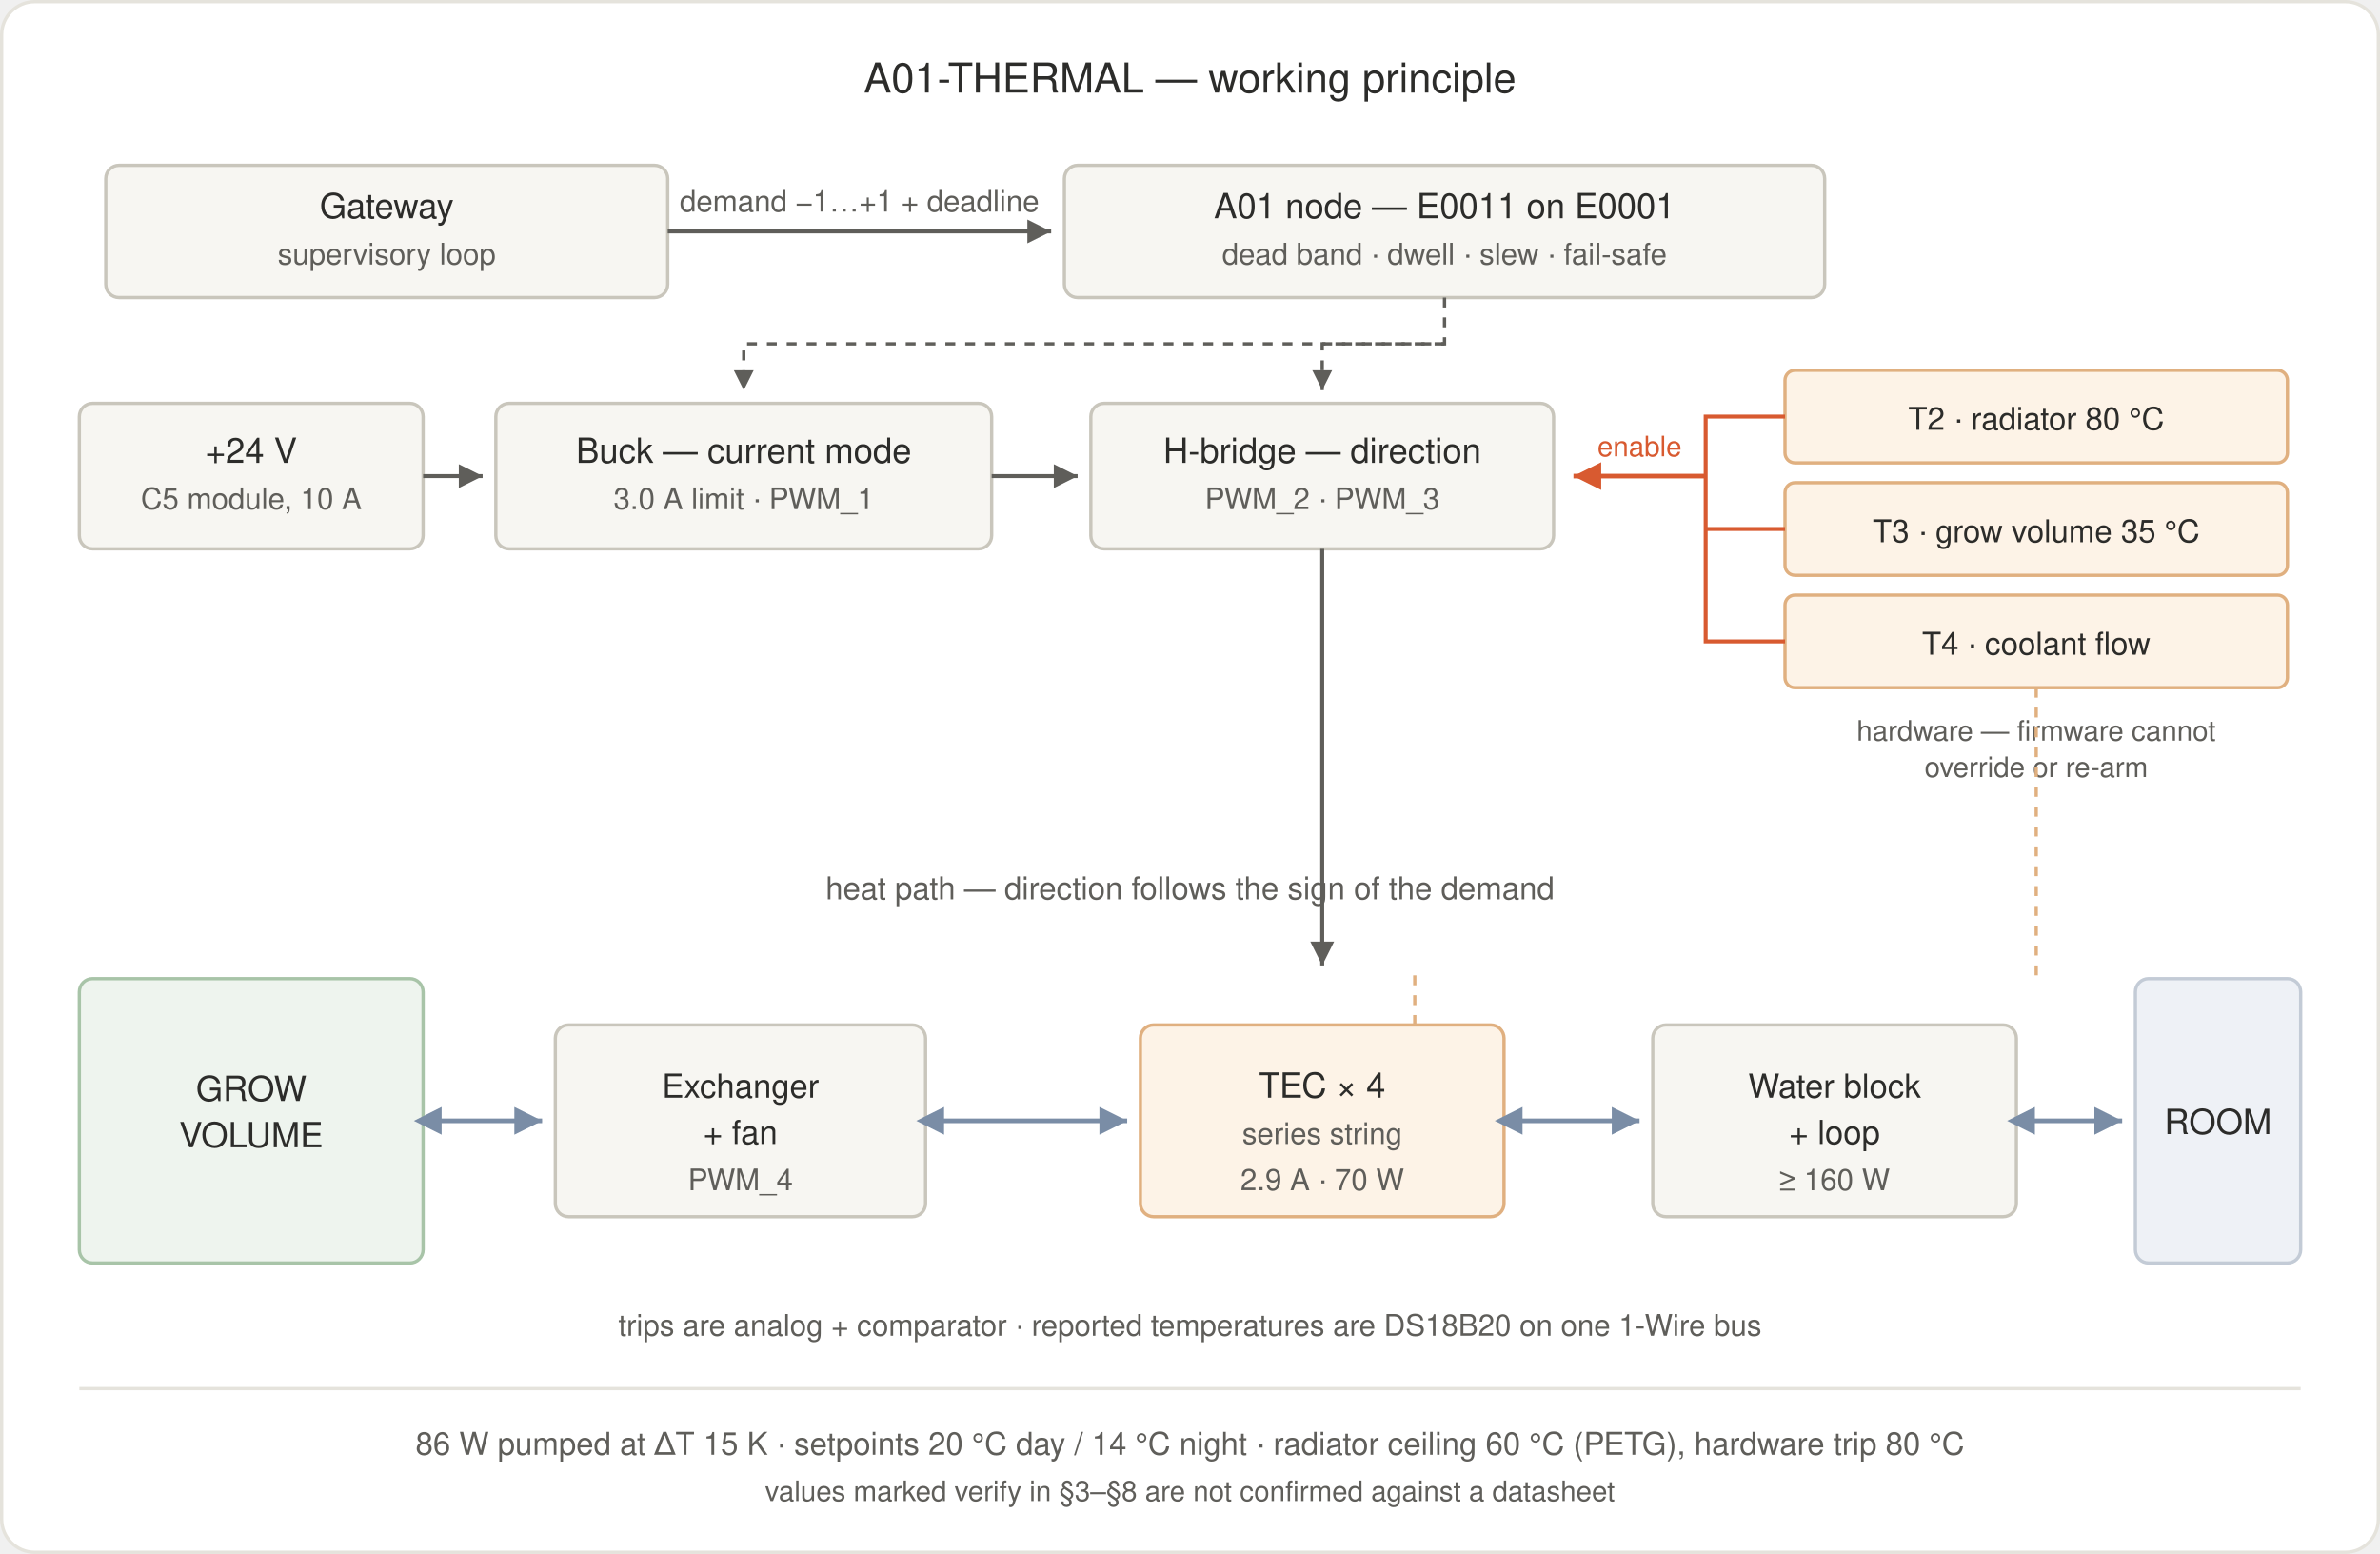
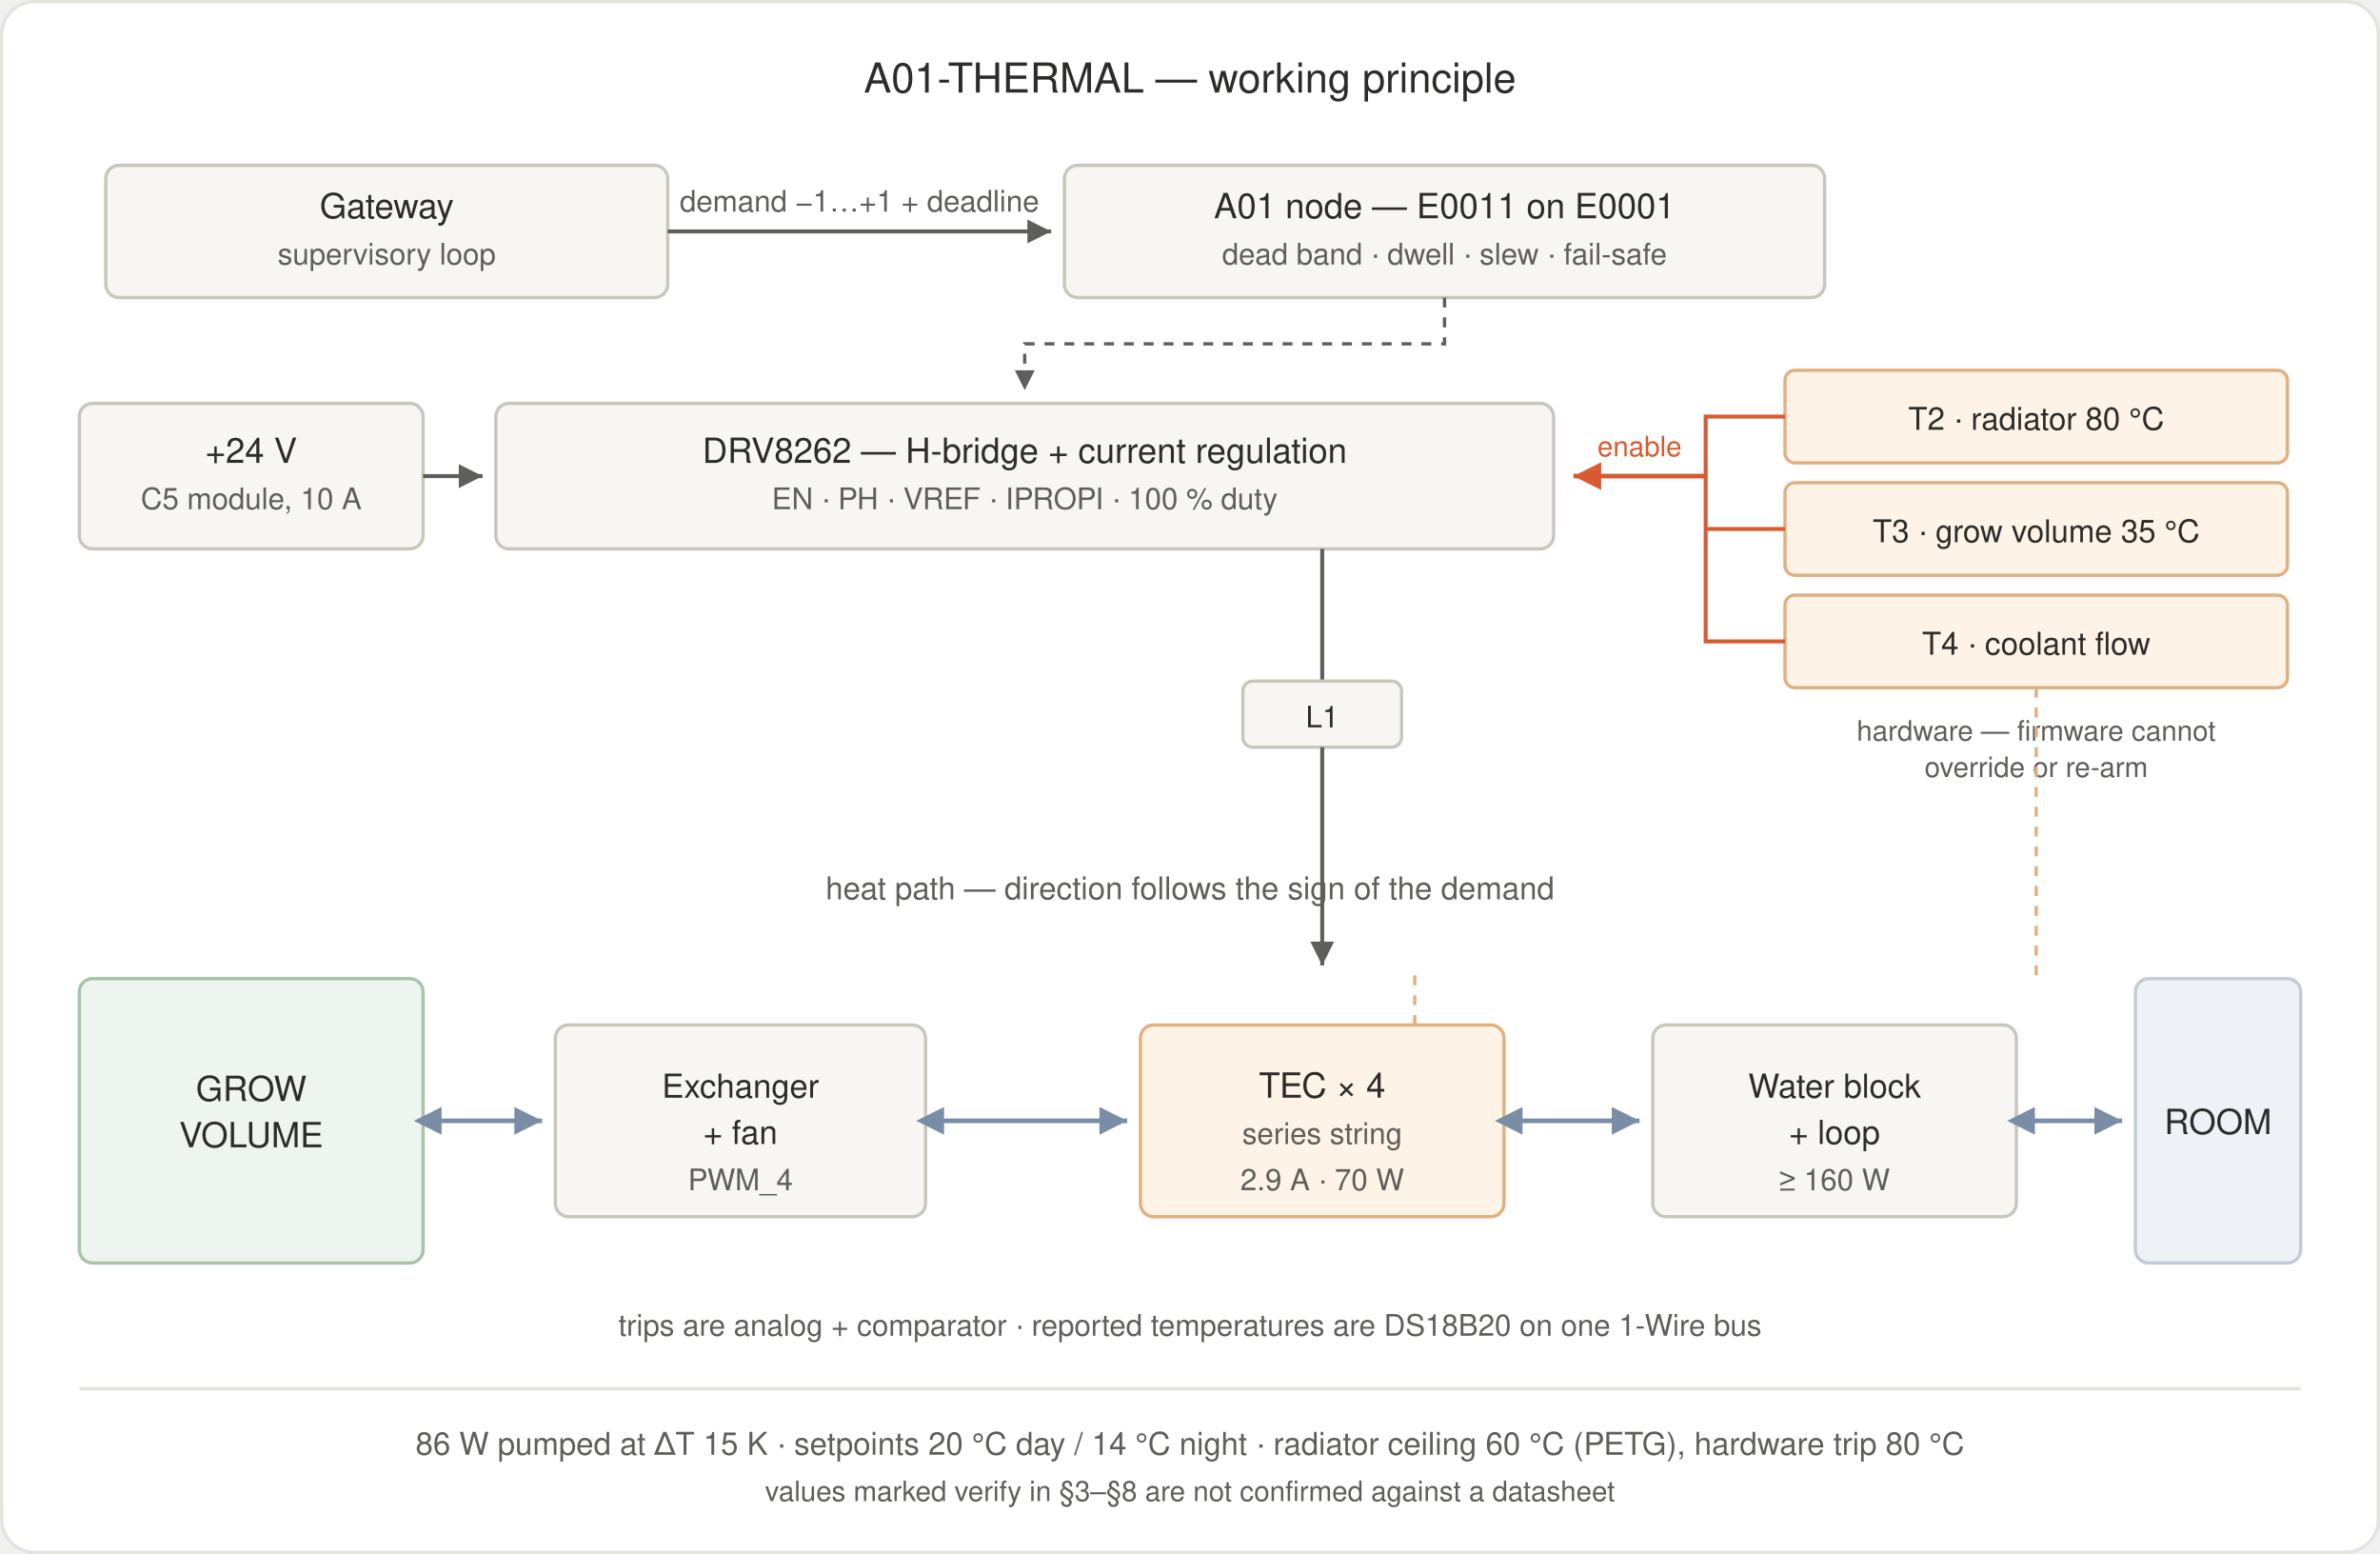
<svg xmlns="http://www.w3.org/2000/svg" width="720" height="470" viewBox="0 0 720 470" role="img" aria-label="A01-THERMAL working principle">
  <defs>
    <marker id="a31" markerWidth="8" markerHeight="8" refX="6" refY="3" orient="auto">
      <path d="M0 0 L6 3 L0 6 Z" fill="#5F5E5A" />
    </marker>
    <marker id="a31s" markerWidth="8" markerHeight="8" refX="6" refY="3" orient="auto">
      <path d="M0 0 L6 3 L0 6 Z" fill="#D85A30" />
    </marker>
    <marker id="a31b" markerWidth="8" markerHeight="8" refX="6" refY="3" orient="auto">
      <path d="M0 0 L6 3 L0 6 Z" fill="#7A8DA6" />
    </marker>
    <marker id="a31bs" markerWidth="8" markerHeight="8" refX="2" refY="3" orient="auto">
      <path d="M6 0 L0 3 L6 6 Z" fill="#7A8DA6" />
    </marker>
  </defs>
  <rect x="0.5" y="0.5" width="719" height="469" rx="10" fill="#FFFFFF" stroke="#E5E3DC" />
  <text x="360" y="28" text-anchor="middle" font-family="Helvetica, Arial, sans-serif" font-size="12.5" fill="#2C2C2A">A01-THERMAL — working principle</text>
  <rect x="32" y="50" width="170" height="40" rx="4" fill="#F7F6F2" stroke="#C9C6BC" />
  <text x="117" y="66" text-anchor="middle" font-family="Helvetica, Arial, sans-serif" font-size="10.5" fill="#2C2C2A">Gateway</text>
  <text x="117" y="80" text-anchor="middle" font-family="Helvetica, Arial, sans-serif" font-size="9" fill="#5F5E5A">supervisory loop</text>
  <line x1="202" y1="70" x2="318" y2="70" stroke="#5F5E5A" stroke-width="1.2" marker-end="url(#a31)" />
  <text x="260" y="64" text-anchor="middle" font-family="Helvetica, Arial, sans-serif" font-size="9" fill="#5F5E5A">demand −1…+1 + deadline</text>
  <rect x="322" y="50" width="230" height="40" rx="4" fill="#F7F6F2" stroke="#C9C6BC" />
  <text x="437" y="66" text-anchor="middle" font-family="Helvetica, Arial, sans-serif" font-size="10.5" fill="#2C2C2A">A01 node — E0011 on E0001</text>
  <text x="437" y="80" text-anchor="middle" font-family="Helvetica, Arial, sans-serif" font-size="9" fill="#5F5E5A">dead band · dwell · slew · fail-safe</text>
-   <path d="M437 90 L437 104 L225 104 L225 118" fill="none" stroke="#5F5E5A" stroke-width="1" stroke-dasharray="3 3" marker-end="url(#a31)" />
-   <path d="M437 104 L400 104 L400 118" fill="none" stroke="#5F5E5A" stroke-width="1" stroke-dasharray="3 3" marker-end="url(#a31)" />
+   <path d="M437 90 L437 104 L310 104 L310 118" fill="none" stroke="#5F5E5A" stroke-width="1" stroke-dasharray="3 3" marker-end="url(#a31)" />
  <rect x="24" y="122" width="104" height="44" rx="4" fill="#F7F6F2" stroke="#C9C6BC" />
  <text x="76" y="140" text-anchor="middle" font-family="Helvetica, Arial, sans-serif" font-size="10.5" fill="#2C2C2A">+24 V</text>
  <text x="76" y="154" text-anchor="middle" font-family="Helvetica, Arial, sans-serif" font-size="9" fill="#5F5E5A">C5 module, 10 A</text>
  <line x1="128" y1="144" x2="146" y2="144" stroke="#5F5E5A" stroke-width="1.2" marker-end="url(#a31)" />
-   <rect x="150" y="122" width="150" height="44" rx="4" fill="#F7F6F2" stroke="#C9C6BC" />
-   <text x="225" y="140" text-anchor="middle" font-family="Helvetica, Arial, sans-serif" font-size="10.5" fill="#2C2C2A">Buck — current mode</text>
-   <text x="225" y="154" text-anchor="middle" font-family="Helvetica, Arial, sans-serif" font-size="9" fill="#5F5E5A">3.0 A limit · PWM_1</text>
-   <line x1="300" y1="144" x2="326" y2="144" stroke="#5F5E5A" stroke-width="1.2" marker-end="url(#a31)" />
-   <rect x="330" y="122" width="140" height="44" rx="4" fill="#F7F6F2" stroke="#C9C6BC" />
-   <text x="400" y="140" text-anchor="middle" font-family="Helvetica, Arial, sans-serif" font-size="10.5" fill="#2C2C2A">H-bridge — direction</text>
-   <text x="400" y="154" text-anchor="middle" font-family="Helvetica, Arial, sans-serif" font-size="9" fill="#5F5E5A">PWM_2 · PWM_3</text>
+   <rect x="150" y="122" width="320" height="44" rx="4" fill="#F7F6F2" stroke="#C9C6BC" />
+   <text x="310" y="140" text-anchor="middle" font-family="Helvetica, Arial, sans-serif" font-size="10.5" fill="#2C2C2A">DRV8262 — H-bridge + current regulation</text>
+   <text x="310" y="154" text-anchor="middle" font-family="Helvetica, Arial, sans-serif" font-size="9" fill="#5F5E5A">EN · PH · VREF · IPROPI · 100 % duty</text>
  <rect x="540" y="112" width="152" height="28" rx="3" fill="#FDF3E7" stroke="#E0B080" />
  <text x="616" y="130" text-anchor="middle" font-family="Helvetica, Arial, sans-serif" font-size="9.5" fill="#2C2C2A">T2 · radiator 80 °C</text>
  <rect x="540" y="146" width="152" height="28" rx="3" fill="#FDF3E7" stroke="#E0B080" />
  <text x="616" y="164" text-anchor="middle" font-family="Helvetica, Arial, sans-serif" font-size="9.5" fill="#2C2C2A">T3 · grow volume 35 °C</text>
  <rect x="540" y="180" width="152" height="28" rx="3" fill="#FDF3E7" stroke="#E0B080" />
  <text x="616" y="198" text-anchor="middle" font-family="Helvetica, Arial, sans-serif" font-size="9.5" fill="#2C2C2A">T4 · coolant flow</text>
  <path d="M540 126 L516 126 L516 194 L540 194" fill="none" stroke="#D85A30" stroke-width="1.2" />
  <line x1="540" y1="160" x2="516" y2="160" stroke="#D85A30" stroke-width="1.2" />
  <line x1="516" y1="144" x2="476" y2="144" stroke="#D85A30" stroke-width="1.4" marker-end="url(#a31s)" />
  <text x="496" y="138" text-anchor="middle" font-family="Helvetica, Arial, sans-serif" font-size="8.5" fill="#D85A30">enable</text>
  <text x="616" y="224" text-anchor="middle" font-family="Helvetica, Arial, sans-serif" font-size="8.5" fill="#5F5E5A">hardware — firmware cannot</text>
  <text x="616" y="235" text-anchor="middle" font-family="Helvetica, Arial, sans-serif" font-size="8.5" fill="#5F5E5A">override or re-arm</text>
-   <line x1="400" y1="166" x2="400" y2="292" stroke="#5F5E5A" stroke-width="1.2" marker-end="url(#a31)" />
+   <line x1="400" y1="166" x2="400" y2="206" stroke="#5F5E5A" stroke-width="1.2" />
+   <rect x="376" y="206" width="48" height="20" rx="3" fill="#F7F6F2" stroke="#C9C6BC" />
+   <text x="400" y="220" text-anchor="middle" font-family="Helvetica, Arial, sans-serif" font-size="9" fill="#2C2C2A">L1</text>
+   <line x1="400" y1="226" x2="400" y2="292" stroke="#5F5E5A" stroke-width="1.2" marker-end="url(#a31)" />
  <text x="360" y="272" text-anchor="middle" font-family="Helvetica, Arial, sans-serif" font-size="9.5" fill="#5F5E5A">heat path — direction follows the sign of the demand</text>
  <rect x="24" y="296" width="104" height="86" rx="4" fill="#EEF4EE" stroke="#A8C4A8" />
  <text x="76" y="333" text-anchor="middle" font-family="Helvetica, Arial, sans-serif" font-size="10.5" fill="#2C2C2A">GROW</text>
  <text x="76" y="347" text-anchor="middle" font-family="Helvetica, Arial, sans-serif" font-size="10.5" fill="#2C2C2A">VOLUME</text>
  <line x1="128" y1="339" x2="164" y2="339" stroke="#7A8DA6" stroke-width="1.4" marker-end="url(#a31b)" marker-start="url(#a31bs)" />
  <rect x="168" y="310" width="112" height="58" rx="4" fill="#F7F6F2" stroke="#C9C6BC" />
  <text x="224" y="332" text-anchor="middle" font-family="Helvetica, Arial, sans-serif" font-size="10" fill="#2C2C2A">Exchanger</text>
  <text x="224" y="346" text-anchor="middle" font-family="Helvetica, Arial, sans-serif" font-size="10" fill="#2C2C2A">+ fan</text>
  <text x="224" y="360" text-anchor="middle" font-family="Helvetica, Arial, sans-serif" font-size="9" fill="#5F5E5A">PWM_4</text>
  <line x1="280" y1="339" x2="341" y2="339" stroke="#7A8DA6" stroke-width="1.4" marker-end="url(#a31b)" marker-start="url(#a31bs)" />
  <rect x="345" y="310" width="110" height="58" rx="4" fill="#FDF3E7" stroke="#E0B080" />
  <text x="400" y="332" text-anchor="middle" font-family="Helvetica, Arial, sans-serif" font-size="10.5" fill="#2C2C2A">TEC × 4</text>
  <text x="400" y="346" text-anchor="middle" font-family="Helvetica, Arial, sans-serif" font-size="9" fill="#5F5E5A">series string</text>
  <text x="400" y="360" text-anchor="middle" font-family="Helvetica, Arial, sans-serif" font-size="9" fill="#5F5E5A">2.9 A · 70 W</text>
  <line x1="455" y1="339" x2="496" y2="339" stroke="#7A8DA6" stroke-width="1.4" marker-end="url(#a31b)" marker-start="url(#a31bs)" />
  <rect x="500" y="310" width="110" height="58" rx="4" fill="#F7F6F2" stroke="#C9C6BC" />
  <text x="555" y="332" text-anchor="middle" font-family="Helvetica, Arial, sans-serif" font-size="10" fill="#2C2C2A">Water block</text>
  <text x="555" y="346" text-anchor="middle" font-family="Helvetica, Arial, sans-serif" font-size="10" fill="#2C2C2A">+ loop</text>
  <text x="555" y="360" text-anchor="middle" font-family="Helvetica, Arial, sans-serif" font-size="9" fill="#5F5E5A">≥ 160 W</text>
  <line x1="610" y1="339" x2="642" y2="339" stroke="#7A8DA6" stroke-width="1.4" marker-end="url(#a31b)" marker-start="url(#a31bs)" />
  <rect x="646" y="296" width="50" height="86" rx="4" fill="#EEF1F6" stroke="#C3CBD6" />
  <text x="671" y="343" text-anchor="middle" font-family="Helvetica, Arial, sans-serif" font-size="10.5" fill="#2C2C2A">ROOM</text>
  <line x1="616" y1="208" x2="616" y2="296" stroke="#E0B080" stroke-width="1" stroke-dasharray="3 3" />
  <line x1="428" y1="310" x2="428" y2="292" stroke="#E0B080" stroke-width="1" stroke-dasharray="3 3" />
  <text x="360" y="404" text-anchor="middle" font-family="Helvetica, Arial, sans-serif" font-size="9" fill="#5F5E5A">trips are analog + comparator · reported temperatures are DS18B20 on one 1-Wire bus</text>
  <line x1="24" y1="420" x2="696" y2="420" stroke="#E5E3DC" stroke-width="1" />
  <text x="360" y="440" text-anchor="middle" font-family="Helvetica, Arial, sans-serif" font-size="9.5" fill="#5F5E5A">86 W pumped at ΔT 15 K · setpoints 20 °C day / 14 °C night · radiator ceiling 60 °C (PETG), hardware trip 80 °C</text>
  <text x="360" y="454" text-anchor="middle" font-family="Helvetica, Arial, sans-serif" font-size="8.5" fill="#5F5E5A">values marked verify in §3–§8 are not confirmed against a datasheet</text>
</svg>
